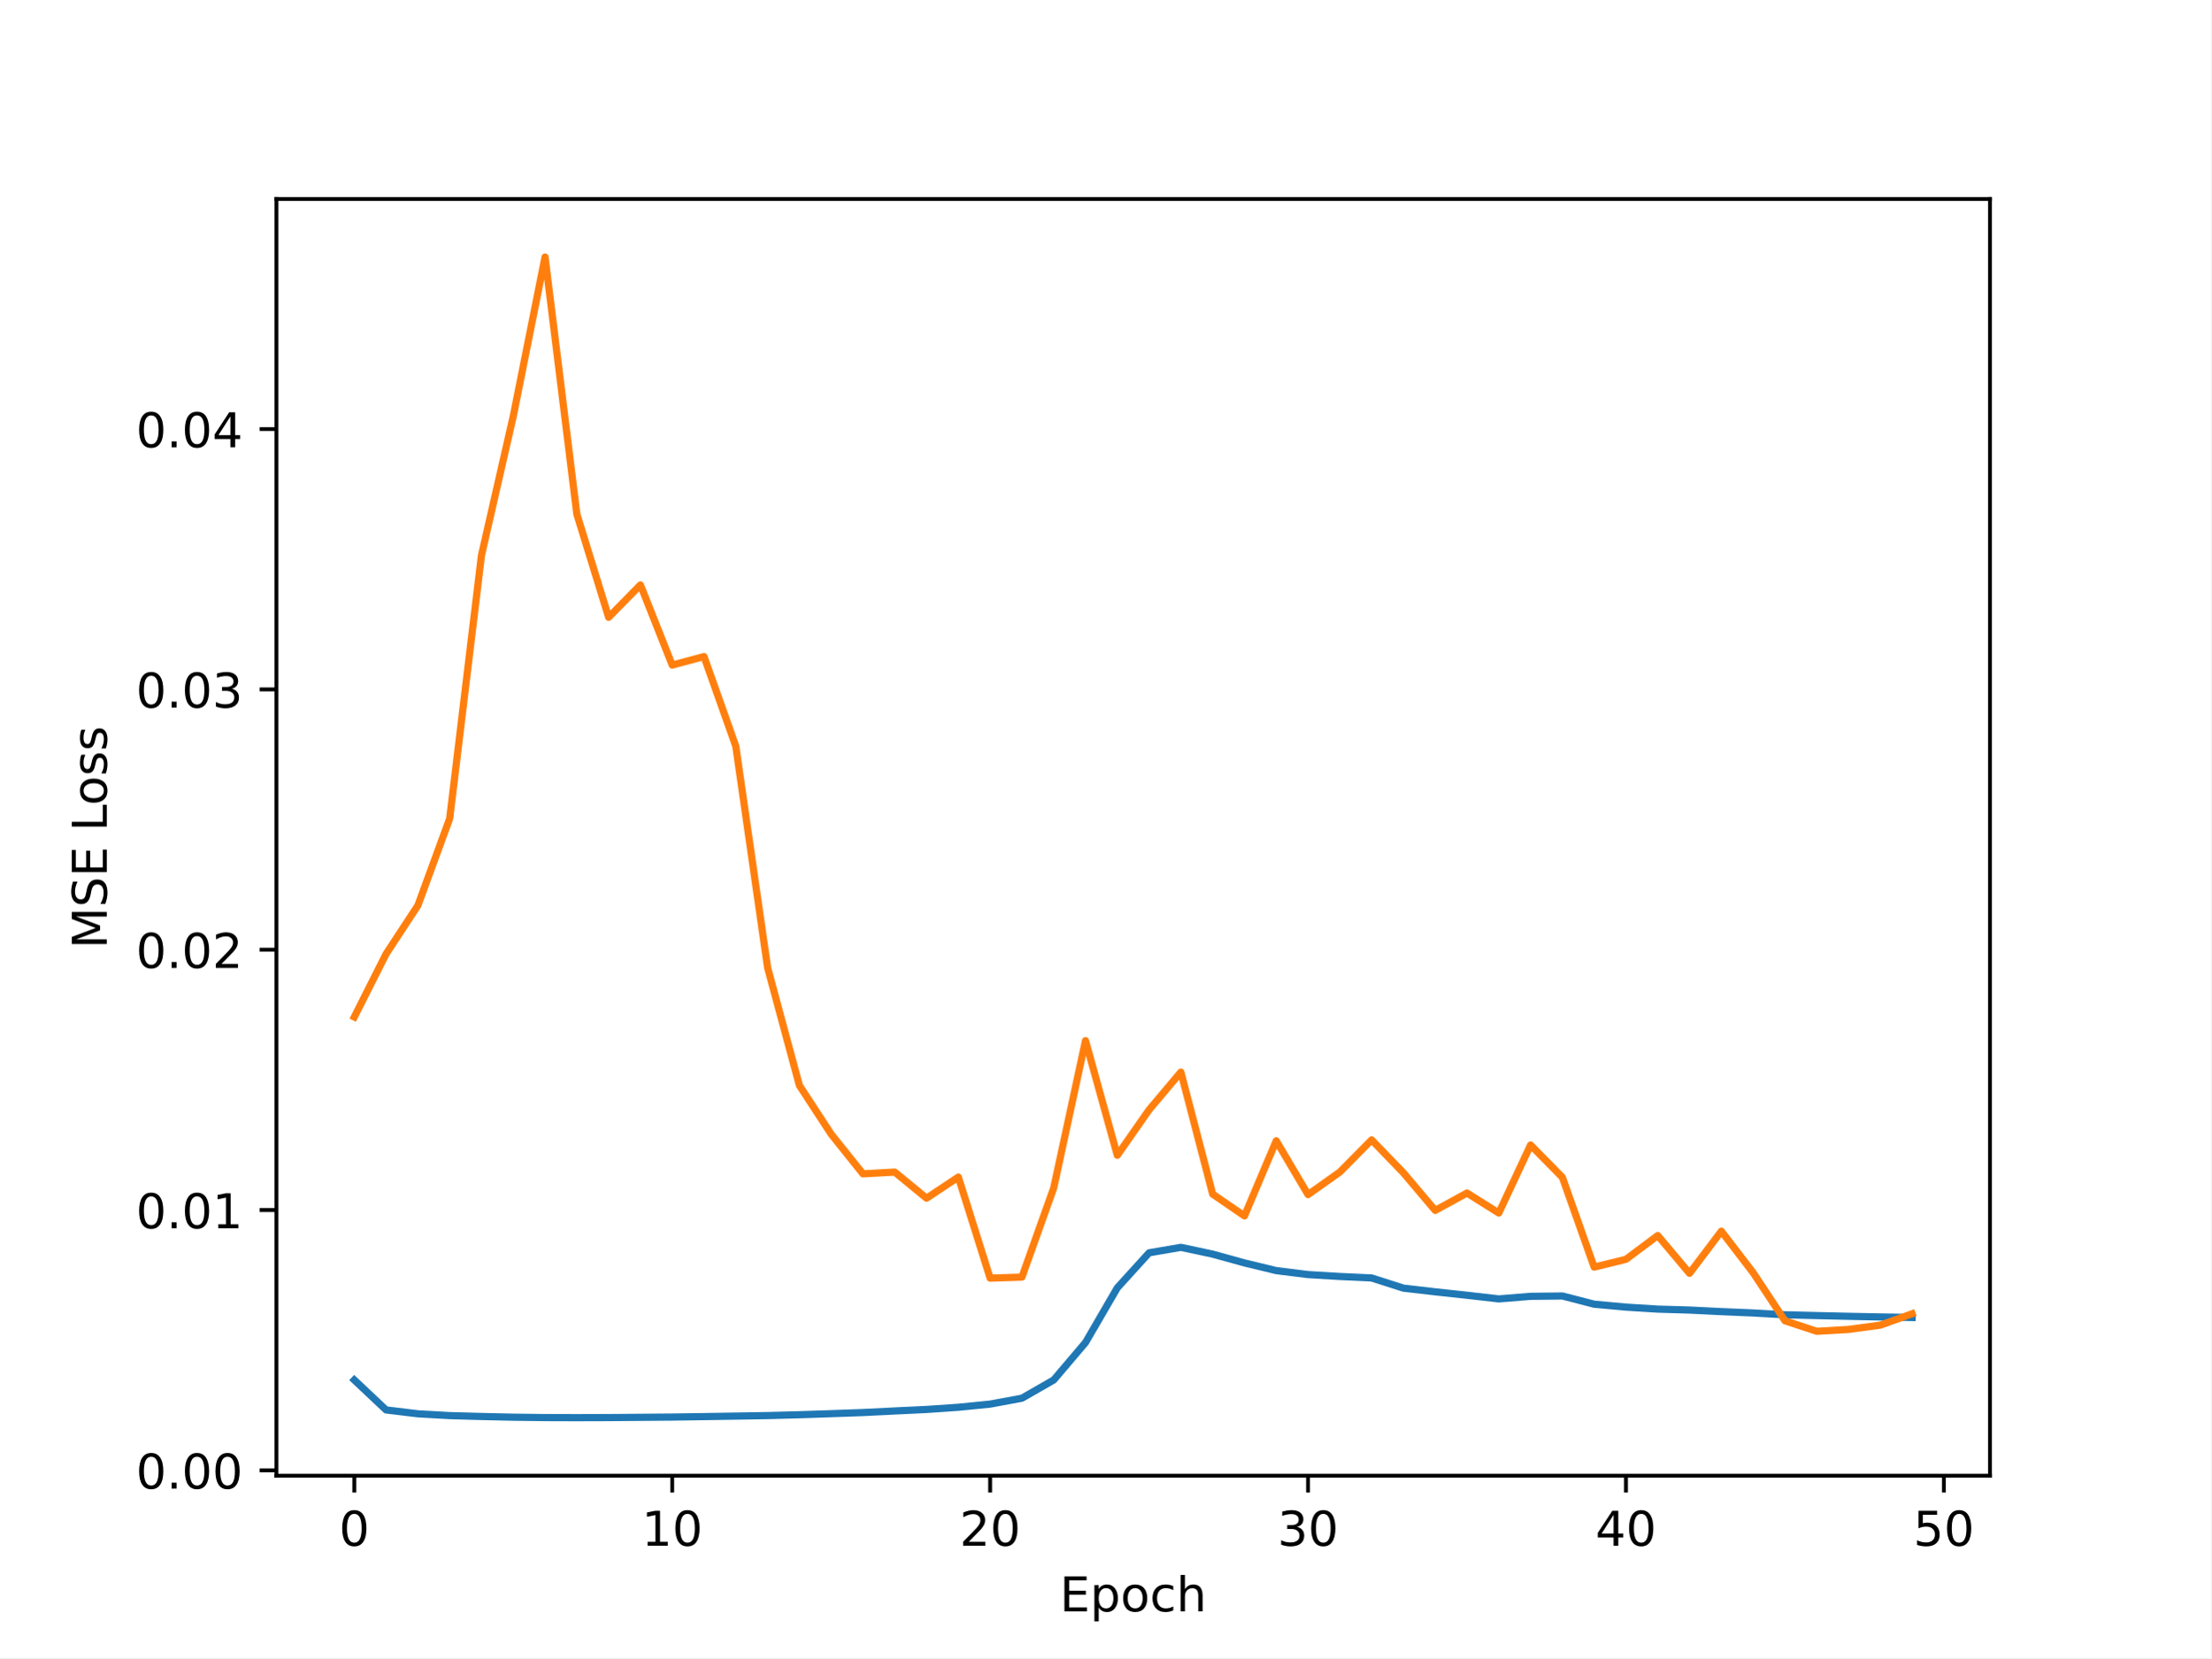
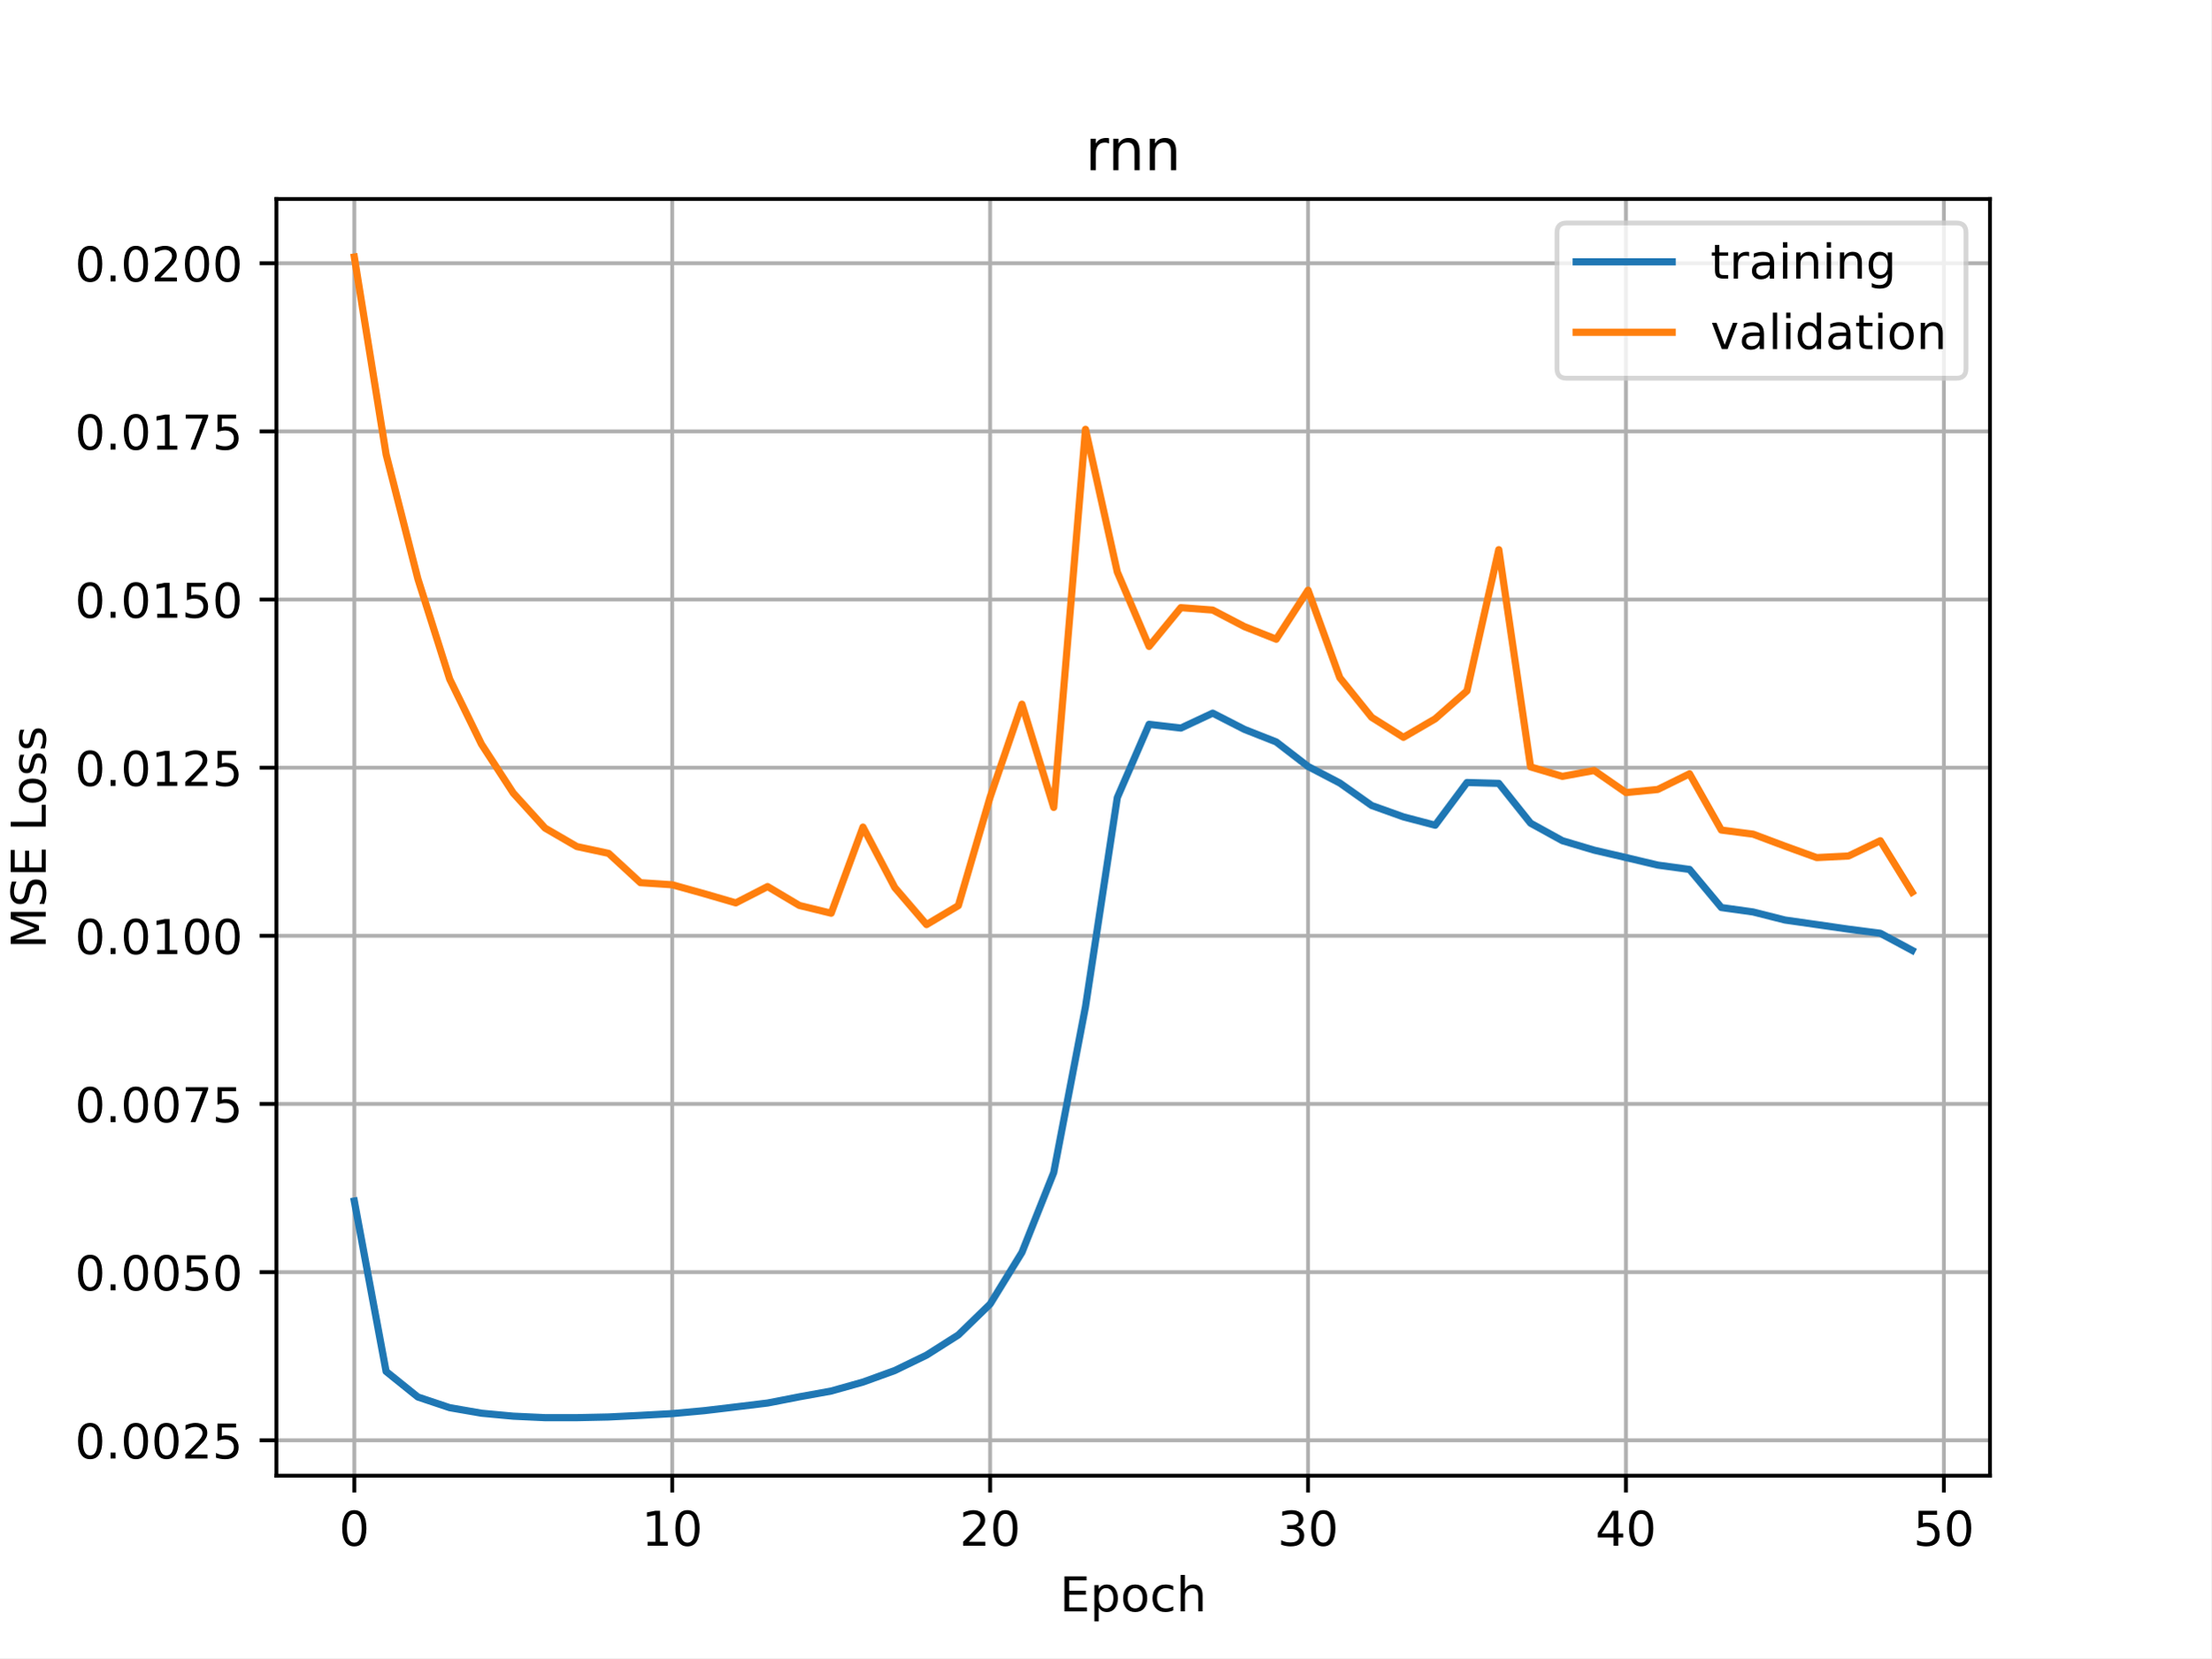
<svg xmlns="http://www.w3.org/2000/svg" xmlns:xlink="http://www.w3.org/1999/xlink" width="460.8pt" height="345.6pt" viewBox="0 0 460.8 345.6" version="1.1">
  <defs>
    <style type="text/css">*{stroke-linejoin: round; stroke-linecap: butt}</style>
  </defs>
  <g id="figure_1">
    <g id="patch_1">
      <path d="M 0 345.6  L 460.8 345.6  L 460.8 0  L 0 0  z " style="fill: #ffffff" />
    </g>
    <g id="axes_1">
      <g id="patch_2">
        <path d="M 57.6 307.584  L 414.72 307.584  L 414.72 41.472  L 57.6 41.472  z " style="fill: #ffffff" />
      </g>
      <g id="matplotlib.axis_1">
        <g id="xtick_1">
          <g id="line2d_1">
-             <defs>
-               <path id="m889adace8b" d="M 0 0  L 0 3.5  " style="stroke: #000000; stroke-width: 0.8" />
-             </defs>
-             <g>
-               <use xlink:href="#m889adace8b" x="73.833" y="307.584" style="stroke: #000000; stroke-width: 0.8" />
+             <path d="M 73.833 307.584  L 73.833 41.472  " clip-path="url(#pf8b488c536)" style="fill: none; stroke: #b0b0b0; stroke-width: 0.8; stroke-linecap: square" />
+           </g>
+           <g id="line2d_2">
+             <defs>
+               <path id="m6eb74dfa24" d="M 0 0  L 0 3.5  " style="stroke: #000000; stroke-width: 0.8" />
+             </defs>
+             <g>
+               <use xlink:href="#m6eb74dfa24" x="73.833" y="307.584" style="stroke: #000000; stroke-width: 0.8" />
            </g>
          </g>
          <g id="text_1">
            <g transform="translate(70.65148 322.1824)scale(0.1 -0.1)">
              <defs>
                <path id="DejaVuSans-30" d="M 2034 4250  Q 1547 4250 1301 3770  Q 1056 3291 1056 2328  Q 1056 1369 1301 889  Q 1547 409 2034 409  Q 2525 409 2770 889  Q 3016 1369 3016 2328  Q 3016 3291 2770 3770  Q 2525 4250 2034 4250  z M 2034 4750  Q 2819 4750 3233 4129  Q 3647 3509 3647 2328  Q 3647 1150 3233 529  Q 2819 -91 2034 -91  Q 1250 -91 836 529  Q 422 1150 422 2328  Q 422 3509 836 4129  Q 1250 4750 2034 4750  z " transform="scale(0.015625)" />
              </defs>
              <use xlink:href="#DejaVuSans-30" />
            </g>
          </g>
        </g>
        <g id="xtick_2">
-           <g id="line2d_2">
-             <g>
-               <use xlink:href="#m889adace8b" x="140.089" y="307.584" style="stroke: #000000; stroke-width: 0.8" />
+           <g id="line2d_3">
+             <path d="M 140.089 307.584  L 140.089 41.472  " clip-path="url(#pf8b488c536)" style="fill: none; stroke: #b0b0b0; stroke-width: 0.8; stroke-linecap: square" />
+           </g>
+           <g id="line2d_4">
+             <g>
+               <use xlink:href="#m6eb74dfa24" x="140.089" y="307.584" style="stroke: #000000; stroke-width: 0.8" />
            </g>
          </g>
          <g id="text_2">
            <g transform="translate(133.7263 322.1824)scale(0.1 -0.1)">
              <defs>
                <path id="DejaVuSans-31" d="M 794 531  L 1825 531  L 1825 4091  L 703 3866  L 703 4441  L 1819 4666  L 2450 4666  L 2450 531  L 3481 531  L 3481 0  L 794 0  L 794 531  z " transform="scale(0.015625)" />
              </defs>
              <use xlink:href="#DejaVuSans-31" />
              <use xlink:href="#DejaVuSans-30" x="63.623" />
            </g>
          </g>
        </g>
        <g id="xtick_3">
-           <g id="line2d_3">
-             <g>
-               <use xlink:href="#m889adace8b" x="206.345" y="307.584" style="stroke: #000000; stroke-width: 0.8" />
+           <g id="line2d_5">
+             <path d="M 206.345 307.584  L 206.345 41.472  " clip-path="url(#pf8b488c536)" style="fill: none; stroke: #b0b0b0; stroke-width: 0.8; stroke-linecap: square" />
+           </g>
+           <g id="line2d_6">
+             <g>
+               <use xlink:href="#m6eb74dfa24" x="206.345" y="307.584" style="stroke: #000000; stroke-width: 0.8" />
            </g>
          </g>
          <g id="text_3">
            <g transform="translate(199.9823 322.1824)scale(0.1 -0.1)">
              <defs>
                <path id="DejaVuSans-32" d="M 1228 531  L 3431 531  L 3431 0  L 469 0  L 469 531  Q 828 903 1448 1529  Q 2069 2156 2228 2338  Q 2531 2678 2651 2914  Q 2772 3150 2772 3378  Q 2772 3750 2511 3984  Q 2250 4219 1831 4219  Q 1534 4219 1204 4116  Q 875 4013 500 3803  L 500 4441  Q 881 4594 1212 4672  Q 1544 4750 1819 4750  Q 2544 4750 2975 4387  Q 3406 4025 3406 3419  Q 3406 3131 3298 2873  Q 3191 2616 2906 2266  Q 2828 2175 2409 1742  Q 1991 1309 1228 531  z " transform="scale(0.015625)" />
              </defs>
              <use xlink:href="#DejaVuSans-32" />
              <use xlink:href="#DejaVuSans-30" x="63.623" />
            </g>
          </g>
        </g>
        <g id="xtick_4">
-           <g id="line2d_4">
-             <g>
-               <use xlink:href="#m889adace8b" x="272.601" y="307.584" style="stroke: #000000; stroke-width: 0.8" />
+           <g id="line2d_7">
+             <path d="M 272.601 307.584  L 272.601 41.472  " clip-path="url(#pf8b488c536)" style="fill: none; stroke: #b0b0b0; stroke-width: 0.8; stroke-linecap: square" />
+           </g>
+           <g id="line2d_8">
+             <g>
+               <use xlink:href="#m6eb74dfa24" x="272.601" y="307.584" style="stroke: #000000; stroke-width: 0.8" />
            </g>
          </g>
          <g id="text_4">
            <g transform="translate(266.2383 322.1824)scale(0.1 -0.1)">
              <defs>
                <path id="DejaVuSans-33" d="M 2597 2516  Q 3050 2419 3304 2112  Q 3559 1806 3559 1356  Q 3559 666 3084 287  Q 2609 -91 1734 -91  Q 1441 -91 1130 -33  Q 819 25 488 141  L 488 750  Q 750 597 1062 519  Q 1375 441 1716 441  Q 2309 441 2620 675  Q 2931 909 2931 1356  Q 2931 1769 2642 2001  Q 2353 2234 1838 2234  L 1294 2234  L 1294 2753  L 1863 2753  Q 2328 2753 2575 2939  Q 2822 3125 2822 3475  Q 2822 3834 2567 4026  Q 2313 4219 1838 4219  Q 1578 4219 1281 4162  Q 984 4106 628 3988  L 628 4550  Q 988 4650 1302 4700  Q 1616 4750 1894 4750  Q 2613 4750 3031 4423  Q 3450 4097 3450 3541  Q 3450 3153 3228 2886  Q 3006 2619 2597 2516  z " transform="scale(0.015625)" />
              </defs>
              <use xlink:href="#DejaVuSans-33" />
              <use xlink:href="#DejaVuSans-30" x="63.623" />
            </g>
          </g>
        </g>
        <g id="xtick_5">
-           <g id="line2d_5">
-             <g>
-               <use xlink:href="#m889adace8b" x="338.857" y="307.584" style="stroke: #000000; stroke-width: 0.8" />
+           <g id="line2d_9">
+             <path d="M 338.857 307.584  L 338.857 41.472  " clip-path="url(#pf8b488c536)" style="fill: none; stroke: #b0b0b0; stroke-width: 0.8; stroke-linecap: square" />
+           </g>
+           <g id="line2d_10">
+             <g>
+               <use xlink:href="#m6eb74dfa24" x="338.857" y="307.584" style="stroke: #000000; stroke-width: 0.8" />
            </g>
          </g>
          <g id="text_5">
            <g transform="translate(332.4943 322.1824)scale(0.1 -0.1)">
              <defs>
                <path id="DejaVuSans-34" d="M 2419 4116  L 825 1625  L 2419 1625  L 2419 4116  z M 2253 4666  L 3047 4666  L 3047 1625  L 3713 1625  L 3713 1100  L 3047 1100  L 3047 0  L 2419 0  L 2419 1100  L 313 1100  L 313 1709  L 2253 4666  z " transform="scale(0.015625)" />
              </defs>
              <use xlink:href="#DejaVuSans-34" />
              <use xlink:href="#DejaVuSans-30" x="63.623" />
            </g>
          </g>
        </g>
        <g id="xtick_6">
-           <g id="line2d_6">
-             <g>
-               <use xlink:href="#m889adace8b" x="405.113" y="307.584" style="stroke: #000000; stroke-width: 0.8" />
+           <g id="line2d_11">
+             <path d="M 405.113 307.584  L 405.113 41.472  " clip-path="url(#pf8b488c536)" style="fill: none; stroke: #b0b0b0; stroke-width: 0.8; stroke-linecap: square" />
+           </g>
+           <g id="line2d_12">
+             <g>
+               <use xlink:href="#m6eb74dfa24" x="405.113" y="307.584" style="stroke: #000000; stroke-width: 0.8" />
            </g>
          </g>
          <g id="text_6">
            <g transform="translate(398.7504 322.1824)scale(0.1 -0.1)">
              <defs>
                <path id="DejaVuSans-35" d="M 691 4666  L 3169 4666  L 3169 4134  L 1269 4134  L 1269 2991  Q 1406 3038 1543 3061  Q 1681 3084 1819 3084  Q 2600 3084 3056 2656  Q 3513 2228 3513 1497  Q 3513 744 3044 326  Q 2575 -91 1722 -91  Q 1428 -91 1123 -41  Q 819 9 494 109  L 494 744  Q 775 591 1075 516  Q 1375 441 1709 441  Q 2250 441 2565 725  Q 2881 1009 2881 1497  Q 2881 1984 2565 2268  Q 2250 2553 1709 2553  Q 1456 2553 1204 2497  Q 953 2441 691 2322  L 691 4666  z " transform="scale(0.015625)" />
              </defs>
              <use xlink:href="#DejaVuSans-35" />
              <use xlink:href="#DejaVuSans-30" x="63.623" />
            </g>
          </g>
        </g>
        <g id="text_7">
          <g transform="translate(220.8491 335.8606)scale(0.1 -0.1)">
            <defs>
              <path id="DejaVuSans-45" d="M 628 4666  L 3578 4666  L 3578 4134  L 1259 4134  L 1259 2753  L 3481 2753  L 3481 2222  L 1259 2222  L 1259 531  L 3634 531  L 3634 0  L 628 0  L 628 4666  z " transform="scale(0.015625)" />
              <path id="DejaVuSans-70" d="M 1159 525  L 1159 -1331  L 581 -1331  L 581 3500  L 1159 3500  L 1159 2969  Q 1341 3281 1617 3432  Q 1894 3584 2278 3584  Q 2916 3584 3314 3078  Q 3713 2572 3713 1747  Q 3713 922 3314 415  Q 2916 -91 2278 -91  Q 1894 -91 1617 61  Q 1341 213 1159 525  z M 3116 1747  Q 3116 2381 2855 2742  Q 2594 3103 2138 3103  Q 1681 3103 1420 2742  Q 1159 2381 1159 1747  Q 1159 1113 1420 752  Q 1681 391 2138 391  Q 2594 391 2855 752  Q 3116 1113 3116 1747  z " transform="scale(0.015625)" />
              <path id="DejaVuSans-6f" d="M 1959 3097  Q 1497 3097 1228 2736  Q 959 2375 959 1747  Q 959 1119 1226 758  Q 1494 397 1959 397  Q 2419 397 2687 759  Q 2956 1122 2956 1747  Q 2956 2369 2687 2733  Q 2419 3097 1959 3097  z M 1959 3584  Q 2709 3584 3137 3096  Q 3566 2609 3566 1747  Q 3566 888 3137 398  Q 2709 -91 1959 -91  Q 1206 -91 779 398  Q 353 888 353 1747  Q 353 2609 779 3096  Q 1206 3584 1959 3584  z " transform="scale(0.015625)" />
              <path id="DejaVuSans-63" d="M 3122 3366  L 3122 2828  Q 2878 2963 2633 3030  Q 2388 3097 2138 3097  Q 1578 3097 1268 2742  Q 959 2388 959 1747  Q 959 1106 1268 751  Q 1578 397 2138 397  Q 2388 397 2633 464  Q 2878 531 3122 666  L 3122 134  Q 2881 22 2623 -34  Q 2366 -91 2075 -91  Q 1284 -91 818 406  Q 353 903 353 1747  Q 353 2603 823 3093  Q 1294 3584 2113 3584  Q 2378 3584 2631 3529  Q 2884 3475 3122 3366  z " transform="scale(0.015625)" />
              <path id="DejaVuSans-68" d="M 3513 2113  L 3513 0  L 2938 0  L 2938 2094  Q 2938 2591 2744 2837  Q 2550 3084 2163 3084  Q 1697 3084 1428 2787  Q 1159 2491 1159 1978  L 1159 0  L 581 0  L 581 4863  L 1159 4863  L 1159 2956  Q 1366 3272 1645 3428  Q 1925 3584 2291 3584  Q 2894 3584 3203 3211  Q 3513 2838 3513 2113  z " transform="scale(0.015625)" />
            </defs>
            <use xlink:href="#DejaVuSans-45" />
            <use xlink:href="#DejaVuSans-70" x="63.184" />
            <use xlink:href="#DejaVuSans-6f" x="126.66" />
            <use xlink:href="#DejaVuSans-63" x="187.842" />
            <use xlink:href="#DejaVuSans-68" x="242.822" />
          </g>
        </g>
      </g>
      <g id="matplotlib.axis_2">
        <g id="ytick_1">
-           <g id="line2d_7">
-             <defs>
-               <path id="m10bb22bbab" d="M 0 0  L -3.5 0  " style="stroke: #000000; stroke-width: 0.8" />
-             </defs>
-             <g>
-               <use xlink:href="#m10bb22bbab" x="57.6" y="306.474" style="stroke: #000000; stroke-width: 0.8" />
+           <g id="line2d_13">
+             <path d="M 57.6 300.204  L 414.72 300.204  " clip-path="url(#pf8b488c536)" style="fill: none; stroke: #b0b0b0; stroke-width: 0.8; stroke-linecap: square" />
+           </g>
+           <g id="line2d_14">
+             <defs>
+               <path id="m840c550b8c" d="M 0 0  L -3.5 0  " style="stroke: #000000; stroke-width: 0.8" />
+             </defs>
+             <g>
+               <use xlink:href="#m840c550b8c" x="57.6" y="300.204" style="stroke: #000000; stroke-width: 0.8" />
            </g>
          </g>
          <g id="text_8">
-             <g transform="translate(28.33438 310.2728)scale(0.1 -0.1)">
+             <g transform="translate(15.60938 304.003)scale(0.1 -0.1)">
              <defs>
                <path id="DejaVuSans-2e" d="M 684 794  L 1344 794  L 1344 0  L 684 0  L 684 794  z " transform="scale(0.015625)" />
              </defs>
              <use xlink:href="#DejaVuSans-30" />
              <use xlink:href="#DejaVuSans-2e" x="63.623" />
              <use xlink:href="#DejaVuSans-30" x="95.41" />
              <use xlink:href="#DejaVuSans-30" x="159.033" />
+               <use xlink:href="#DejaVuSans-32" x="222.656" />
+               <use xlink:href="#DejaVuSans-35" x="286.279" />
            </g>
          </g>
        </g>
        <g id="ytick_2">
-           <g id="line2d_8">
-             <g>
-               <use xlink:href="#m10bb22bbab" x="57.6" y="252.211" style="stroke: #000000; stroke-width: 0.8" />
+           <g id="line2d_15">
+             <path d="M 57.6 265.154  L 414.72 265.154  " clip-path="url(#pf8b488c536)" style="fill: none; stroke: #b0b0b0; stroke-width: 0.8; stroke-linecap: square" />
+           </g>
+           <g id="line2d_16">
+             <g>
+               <use xlink:href="#m840c550b8c" x="57.6" y="265.154" style="stroke: #000000; stroke-width: 0.8" />
            </g>
          </g>
          <g id="text_9">
-             <g transform="translate(28.33438 256.0101)scale(0.1 -0.1)">
+             <g transform="translate(15.60938 268.9532)scale(0.1 -0.1)">
+               <use xlink:href="#DejaVuSans-30" />
+               <use xlink:href="#DejaVuSans-2e" x="63.623" />
+               <use xlink:href="#DejaVuSans-30" x="95.41" />
+               <use xlink:href="#DejaVuSans-30" x="159.033" />
+               <use xlink:href="#DejaVuSans-35" x="222.656" />
+               <use xlink:href="#DejaVuSans-30" x="286.279" />
+             </g>
+           </g>
+         </g>
+         <g id="ytick_3">
+           <g id="line2d_17">
+             <path d="M 57.6 230.104  L 414.72 230.104  " clip-path="url(#pf8b488c536)" style="fill: none; stroke: #b0b0b0; stroke-width: 0.8; stroke-linecap: square" />
+           </g>
+           <g id="line2d_18">
+             <g>
+               <use xlink:href="#m840c550b8c" x="57.6" y="230.104" style="stroke: #000000; stroke-width: 0.8" />
+             </g>
+           </g>
+           <g id="text_10">
+             <g transform="translate(15.60938 233.9035)scale(0.1 -0.1)">
+               <defs>
+                 <path id="DejaVuSans-37" d="M 525 4666  L 3525 4666  L 3525 4397  L 1831 0  L 1172 0  L 2766 4134  L 525 4134  L 525 4666  z " transform="scale(0.015625)" />
+               </defs>
+               <use xlink:href="#DejaVuSans-30" />
+               <use xlink:href="#DejaVuSans-2e" x="63.623" />
+               <use xlink:href="#DejaVuSans-30" x="95.41" />
+               <use xlink:href="#DejaVuSans-30" x="159.033" />
+               <use xlink:href="#DejaVuSans-37" x="222.656" />
+               <use xlink:href="#DejaVuSans-35" x="286.279" />
+             </g>
+           </g>
+         </g>
+         <g id="ytick_4">
+           <g id="line2d_19">
+             <path d="M 57.6 195.055  L 414.72 195.055  " clip-path="url(#pf8b488c536)" style="fill: none; stroke: #b0b0b0; stroke-width: 0.8; stroke-linecap: square" />
+           </g>
+           <g id="line2d_20">
+             <g>
+               <use xlink:href="#m840c550b8c" x="57.6" y="195.055" style="stroke: #000000; stroke-width: 0.8" />
+             </g>
+           </g>
+           <g id="text_11">
+             <g transform="translate(15.60938 198.8538)scale(0.1 -0.1)">
              <use xlink:href="#DejaVuSans-30" />
              <use xlink:href="#DejaVuSans-2e" x="63.623" />
              <use xlink:href="#DejaVuSans-30" x="95.41" />
              <use xlink:href="#DejaVuSans-31" x="159.033" />
-             </g>
-           </g>
-         </g>
-         <g id="ytick_3">
-           <g id="line2d_9">
-             <g>
-               <use xlink:href="#m10bb22bbab" x="57.6" y="197.948" style="stroke: #000000; stroke-width: 0.8" />
-             </g>
-           </g>
-           <g id="text_10">
-             <g transform="translate(28.33438 201.7474)scale(0.1 -0.1)">
+               <use xlink:href="#DejaVuSans-30" x="222.656" />
+               <use xlink:href="#DejaVuSans-30" x="286.279" />
+             </g>
+           </g>
+         </g>
+         <g id="ytick_5">
+           <g id="line2d_21">
+             <path d="M 57.6 160.005  L 414.72 160.005  " clip-path="url(#pf8b488c536)" style="fill: none; stroke: #b0b0b0; stroke-width: 0.8; stroke-linecap: square" />
+           </g>
+           <g id="line2d_22">
+             <g>
+               <use xlink:href="#m840c550b8c" x="57.6" y="160.005" style="stroke: #000000; stroke-width: 0.8" />
+             </g>
+           </g>
+           <g id="text_12">
+             <g transform="translate(15.60938 163.804)scale(0.1 -0.1)">
+               <use xlink:href="#DejaVuSans-30" />
+               <use xlink:href="#DejaVuSans-2e" x="63.623" />
+               <use xlink:href="#DejaVuSans-30" x="95.41" />
+               <use xlink:href="#DejaVuSans-31" x="159.033" />
+               <use xlink:href="#DejaVuSans-32" x="222.656" />
+               <use xlink:href="#DejaVuSans-35" x="286.279" />
+             </g>
+           </g>
+         </g>
+         <g id="ytick_6">
+           <g id="line2d_23">
+             <path d="M 57.6 124.955  L 414.72 124.955  " clip-path="url(#pf8b488c536)" style="fill: none; stroke: #b0b0b0; stroke-width: 0.8; stroke-linecap: square" />
+           </g>
+           <g id="line2d_24">
+             <g>
+               <use xlink:href="#m840c550b8c" x="57.6" y="124.955" style="stroke: #000000; stroke-width: 0.8" />
+             </g>
+           </g>
+           <g id="text_13">
+             <g transform="translate(15.60938 128.7543)scale(0.1 -0.1)">
+               <use xlink:href="#DejaVuSans-30" />
+               <use xlink:href="#DejaVuSans-2e" x="63.623" />
+               <use xlink:href="#DejaVuSans-30" x="95.41" />
+               <use xlink:href="#DejaVuSans-31" x="159.033" />
+               <use xlink:href="#DejaVuSans-35" x="222.656" />
+               <use xlink:href="#DejaVuSans-30" x="286.279" />
+             </g>
+           </g>
+         </g>
+         <g id="ytick_7">
+           <g id="line2d_25">
+             <path d="M 57.6 89.905  L 414.72 89.905  " clip-path="url(#pf8b488c536)" style="fill: none; stroke: #b0b0b0; stroke-width: 0.8; stroke-linecap: square" />
+           </g>
+           <g id="line2d_26">
+             <g>
+               <use xlink:href="#m840c550b8c" x="57.6" y="89.905" style="stroke: #000000; stroke-width: 0.8" />
+             </g>
+           </g>
+           <g id="text_14">
+             <g transform="translate(15.60938 93.70456)scale(0.1 -0.1)">
+               <use xlink:href="#DejaVuSans-30" />
+               <use xlink:href="#DejaVuSans-2e" x="63.623" />
+               <use xlink:href="#DejaVuSans-30" x="95.41" />
+               <use xlink:href="#DejaVuSans-31" x="159.033" />
+               <use xlink:href="#DejaVuSans-37" x="222.656" />
+               <use xlink:href="#DejaVuSans-35" x="286.279" />
+             </g>
+           </g>
+         </g>
+         <g id="ytick_8">
+           <g id="line2d_27">
+             <path d="M 57.6 54.856  L 414.72 54.856  " clip-path="url(#pf8b488c536)" style="fill: none; stroke: #b0b0b0; stroke-width: 0.8; stroke-linecap: square" />
+           </g>
+           <g id="line2d_28">
+             <g>
+               <use xlink:href="#m840c550b8c" x="57.6" y="54.856" style="stroke: #000000; stroke-width: 0.8" />
+             </g>
+           </g>
+           <g id="text_15">
+             <g transform="translate(15.60938 58.65483)scale(0.1 -0.1)">
              <use xlink:href="#DejaVuSans-30" />
              <use xlink:href="#DejaVuSans-2e" x="63.623" />
              <use xlink:href="#DejaVuSans-30" x="95.41" />
              <use xlink:href="#DejaVuSans-32" x="159.033" />
-             </g>
-           </g>
-         </g>
-         <g id="ytick_4">
-           <g id="line2d_10">
-             <g>
-               <use xlink:href="#m10bb22bbab" x="57.6" y="143.686" style="stroke: #000000; stroke-width: 0.8" />
-             </g>
-           </g>
-           <g id="text_11">
-             <g transform="translate(28.33438 147.4847)scale(0.1 -0.1)">
-               <use xlink:href="#DejaVuSans-30" />
-               <use xlink:href="#DejaVuSans-2e" x="63.623" />
-               <use xlink:href="#DejaVuSans-30" x="95.41" />
-               <use xlink:href="#DejaVuSans-33" x="159.033" />
-             </g>
-           </g>
-         </g>
-         <g id="ytick_5">
-           <g id="line2d_11">
-             <g>
-               <use xlink:href="#m10bb22bbab" x="57.6" y="89.423" style="stroke: #000000; stroke-width: 0.8" />
-             </g>
-           </g>
-           <g id="text_12">
-             <g transform="translate(28.33438 93.22205)scale(0.1 -0.1)">
-               <use xlink:href="#DejaVuSans-30" />
-               <use xlink:href="#DejaVuSans-2e" x="63.623" />
-               <use xlink:href="#DejaVuSans-30" x="95.41" />
-               <use xlink:href="#DejaVuSans-34" x="159.033" />
-             </g>
-           </g>
-         </g>
-         <g id="text_13">
-           <g transform="translate(22.25469 197.7319)rotate(-90)scale(0.1 -0.1)">
+               <use xlink:href="#DejaVuSans-30" x="222.656" />
+               <use xlink:href="#DejaVuSans-30" x="286.279" />
+             </g>
+           </g>
+         </g>
+         <g id="text_16">
+           <g transform="translate(9.529687 197.7319)rotate(-90)scale(0.1 -0.1)">
            <defs>
              <path id="DejaVuSans-4d" d="M 628 4666  L 1569 4666  L 2759 1491  L 3956 4666  L 4897 4666  L 4897 0  L 4281 0  L 4281 4097  L 3078 897  L 2444 897  L 1241 4097  L 1241 0  L 628 0  L 628 4666  z " transform="scale(0.015625)" />
              <path id="DejaVuSans-53" d="M 3425 4513  L 3425 3897  Q 3066 4069 2747 4153  Q 2428 4238 2131 4238  Q 1616 4238 1336 4038  Q 1056 3838 1056 3469  Q 1056 3159 1242 3001  Q 1428 2844 1947 2747  L 2328 2669  Q 3034 2534 3370 2195  Q 3706 1856 3706 1288  Q 3706 609 3251 259  Q 2797 -91 1919 -91  Q 1588 -91 1214 -16  Q 841 59 441 206  L 441 856  Q 825 641 1194 531  Q 1563 422 1919 422  Q 2459 422 2753 634  Q 3047 847 3047 1241  Q 3047 1584 2836 1778  Q 2625 1972 2144 2069  L 1759 2144  Q 1053 2284 737 2584  Q 422 2884 422 3419  Q 422 4038 858 4394  Q 1294 4750 2059 4750  Q 2388 4750 2728 4690  Q 3069 4631 3425 4513  z " transform="scale(0.015625)" />
              <path id="DejaVuSans-20" transform="scale(0.015625)" />
              <path id="DejaVuSans-4c" d="M 628 4666  L 1259 4666  L 1259 531  L 3531 531  L 3531 0  L 628 0  L 628 4666  z " transform="scale(0.015625)" />
              <path id="DejaVuSans-73" d="M 2834 3397  L 2834 2853  Q 2591 2978 2328 3040  Q 2066 3103 1784 3103  Q 1356 3103 1142 2972  Q 928 2841 928 2578  Q 928 2378 1081 2264  Q 1234 2150 1697 2047  L 1894 2003  Q 2506 1872 2764 1633  Q 3022 1394 3022 966  Q 3022 478 2636 193  Q 2250 -91 1575 -91  Q 1294 -91 989 -36  Q 684 19 347 128  L 347 722  Q 666 556 975 473  Q 1284 391 1588 391  Q 1994 391 2212 530  Q 2431 669 2431 922  Q 2431 1156 2273 1281  Q 2116 1406 1581 1522  L 1381 1569  Q 847 1681 609 1914  Q 372 2147 372 2553  Q 372 3047 722 3315  Q 1072 3584 1716 3584  Q 2034 3584 2315 3537  Q 2597 3491 2834 3397  z " transform="scale(0.015625)" />
            </defs>
            <use xlink:href="#DejaVuSans-4d" />
            <use xlink:href="#DejaVuSans-53" x="86.279" />
            <use xlink:href="#DejaVuSans-45" x="149.756" />
            <use xlink:href="#DejaVuSans-20" x="212.939" />
            <use xlink:href="#DejaVuSans-4c" x="244.727" />
            <use xlink:href="#DejaVuSans-6f" x="298.689" />
            <use xlink:href="#DejaVuSans-73" x="359.871" />
            <use xlink:href="#DejaVuSans-73" x="411.971" />
          </g>
        </g>
      </g>
-       <g id="line2d_12">
-         <path d="M 73.833 287.633  L 80.458 293.873  L 87.084 294.682  L 93.71 295.057  L 100.335 295.24  L 106.961 295.387  L 113.586 295.467  L 120.212 295.488  L 126.838 295.467  L 133.463 295.414  L 140.089 295.36  L 146.714 295.264  L 153.34 295.16  L 159.966 295.052  L 166.591 294.879  L 173.217 294.658  L 179.842 294.422  L 186.468 294.092  L 193.094 293.774  L 199.719 293.323  L 206.345 292.659  L 212.97 291.431  L 219.596 287.629  L 226.222 279.826  L 232.847 268.43  L 239.473 261.128  L 246.098 259.983  L 252.724 261.403  L 259.35 263.234  L 265.975 264.837  L 272.601 265.665  L 279.226 266.062  L 285.852 266.37  L 292.478 268.491  L 299.103 269.259  L 305.729 269.975  L 312.354 270.737  L 318.98 270.197  L 325.606 270.125  L 332.231 271.838  L 338.857 272.449  L 345.482 272.861  L 352.108 273.054  L 358.734 273.383  L 365.359 273.666  L 371.985 274.046  L 378.61 274.208  L 385.236 274.362  L 391.862 274.494  L 398.487 274.606  " clip-path="url(#p581dc37c07)" style="fill: none; stroke: #1f77b4; stroke-width: 1.5; stroke-linecap: square" />
-       </g>
-       <g id="line2d_13">
-         <path d="M 73.833 211.971  L 80.458 198.831  L 87.084 188.723  L 93.71 170.621  L 100.335 115.749  L 106.961 86.745  L 113.586 53.568  L 120.212 107.156  L 126.838 128.665  L 133.463 121.913  L 140.089 138.624  L 146.714 136.845  L 153.34 155.536  L 159.966 201.682  L 166.591 226.24  L 173.217 236.386  L 179.842 244.668  L 186.468 244.3  L 193.094 249.742  L 199.719 245.344  L 206.345 266.408  L 212.97 266.189  L 219.596 247.604  L 226.222 216.907  L 232.847 240.805  L 239.473 231.321  L 246.098 223.46  L 252.724 248.89  L 259.35 253.435  L 265.975 237.776  L 272.601 248.993  L 279.226 244.29  L 285.852 237.593  L 292.478 244.45  L 299.103 252.288  L 305.729 248.668  L 312.354 252.834  L 318.98 238.655  L 325.606 245.4  L 332.231 264.109  L 338.857 262.479  L 345.482 257.528  L 352.108 265.404  L 358.734 256.623  L 365.359 265.264  L 371.985 275.29  L 378.61 277.485  L 385.236 277.1  L 391.862 276.205  L 398.487 273.833  " clip-path="url(#p581dc37c07)" style="fill: none; stroke: #ff7f0e; stroke-width: 1.5; stroke-linecap: square" />
+       <g id="line2d_29">
+         <path d="M 73.833 250.34  L 80.458 285.849  L 87.084 291.182  L 93.71 293.406  L 100.335 294.559  L 106.961 295.177  L 113.586 295.488  L 120.212 295.488  L 126.838 295.345  L 133.463 295.012  L 140.089 294.643  L 146.714 294.036  L 153.34 293.246  L 159.966 292.438  L 166.591 291.143  L 173.217 289.938  L 179.842 288.071  L 186.468 285.668  L 193.094 282.453  L 199.719 278.245  L 206.345 271.809  L 212.97 261.046  L 219.596 244.398  L 226.222 209.807  L 232.847 166.247  L 239.473 150.967  L 246.098 151.748  L 252.724 148.641  L 259.35 152.028  L 265.975 154.645  L 272.601 159.753  L 279.226 163.208  L 285.852 167.89  L 292.478 170.261  L 299.103 172  L 305.729 163.098  L 312.354 163.278  L 318.98 171.578  L 325.606 175.23  L 332.231 177.202  L 338.857 178.741  L 345.482 180.312  L 352.108 181.215  L 358.734 189.157  L 365.359 190.086  L 371.985 191.761  L 378.61 192.708  L 385.236 193.668  L 391.862 194.526  L 398.487 198.081  " clip-path="url(#pf8b488c536)" style="fill: none; stroke: #1f77b4; stroke-width: 1.5; stroke-linecap: square" />
+       </g>
+       <g id="line2d_30">
+         <path d="M 73.833 53.568  L 80.458 94.692  L 87.084 120.654  L 93.71 141.542  L 100.335 155.107  L 106.961 165.299  L 113.586 172.594  L 120.212 176.445  L 126.838 177.867  L 133.463 183.976  L 140.089 184.413  L 146.714 186.259  L 153.34 188.188  L 159.966 184.788  L 166.591 188.726  L 173.217 190.342  L 179.842 172.39  L 186.468 184.99  L 193.094 192.712  L 199.719 188.764  L 206.345 166.136  L 212.97 146.771  L 219.596 168.287  L 226.222 89.477  L 232.847 119.218  L 239.473 134.725  L 246.098 126.649  L 252.724 127.152  L 259.35 130.611  L 265.975 133.227  L 272.601 123.01  L 279.226 141.263  L 285.852 149.506  L 292.478 153.678  L 299.103 149.821  L 305.729 143.994  L 312.354 114.565  L 318.98 159.848  L 325.606 161.817  L 332.231 160.593  L 338.857 165.194  L 345.482 164.547  L 352.108 161.282  L 358.734 173.007  L 365.359 173.866  L 371.985 176.354  L 378.61 178.749  L 385.236 178.415  L 391.862 175.232  L 398.487 185.957  " clip-path="url(#pf8b488c536)" style="fill: none; stroke: #ff7f0e; stroke-width: 1.5; stroke-linecap: square" />
      </g>
      <g id="patch_3">
        <path d="M 57.6 307.584  L 57.6 41.472  " style="fill: none; stroke: #000000; stroke-width: 0.8; stroke-linejoin: miter; stroke-linecap: square" />
      </g>
      <g id="patch_4">
        <path d="M 414.72 307.584  L 414.72 41.472  " style="fill: none; stroke: #000000; stroke-width: 0.8; stroke-linejoin: miter; stroke-linecap: square" />
      </g>
      <g id="patch_5">
        <path d="M 57.6 307.584  L 414.72 307.584  " style="fill: none; stroke: #000000; stroke-width: 0.8; stroke-linejoin: miter; stroke-linecap: square" />
      </g>
      <g id="patch_6">
        <path d="M 57.6 41.472  L 414.72 41.472  " style="fill: none; stroke: #000000; stroke-width: 0.8; stroke-linejoin: miter; stroke-linecap: square" />
+       </g>
+       <g id="text_17">
+         <g transform="translate(226.1934 35.472)scale(0.12 -0.12)">
+           <defs>
+             <path id="DejaVuSans-72" d="M 2631 2963  Q 2534 3019 2420 3045  Q 2306 3072 2169 3072  Q 1681 3072 1420 2755  Q 1159 2438 1159 1844  L 1159 0  L 581 0  L 581 3500  L 1159 3500  L 1159 2956  Q 1341 3275 1631 3429  Q 1922 3584 2338 3584  Q 2397 3584 2469 3576  Q 2541 3569 2628 3553  L 2631 2963  z " transform="scale(0.015625)" />
+             <path id="DejaVuSans-6e" d="M 3513 2113  L 3513 0  L 2938 0  L 2938 2094  Q 2938 2591 2744 2837  Q 2550 3084 2163 3084  Q 1697 3084 1428 2787  Q 1159 2491 1159 1978  L 1159 0  L 581 0  L 581 3500  L 1159 3500  L 1159 2956  Q 1366 3272 1645 3428  Q 1925 3584 2291 3584  Q 2894 3584 3203 3211  Q 3513 2838 3513 2113  z " transform="scale(0.015625)" />
+           </defs>
+           <use xlink:href="#DejaVuSans-72" />
+           <use xlink:href="#DejaVuSans-6e" x="39.363" />
+           <use xlink:href="#DejaVuSans-6e" x="102.742" />
+         </g>
+       </g>
+       <g id="legend_1">
+         <g id="patch_7">
+           <path d="M 326.486 78.828  L 407.72 78.828  Q 409.72 78.828 409.72 76.828  L 409.72 48.472  Q 409.72 46.472 407.72 46.472  L 326.486 46.472  Q 324.486 46.472 324.486 48.472  L 324.486 76.828  Q 324.486 78.828 326.486 78.828  z " style="fill: #ffffff; opacity: 0.8; stroke: #cccccc; stroke-linejoin: miter" />
+         </g>
+         <g id="line2d_31">
+           <path d="M 328.486 54.57  L 338.486 54.57  L 348.486 54.57  " style="fill: none; stroke: #1f77b4; stroke-width: 1.5; stroke-linecap: square" />
+         </g>
+         <g id="text_18">
+           <g transform="translate(356.4856 58.07044)scale(0.1 -0.1)">
+             <defs>
+               <path id="DejaVuSans-74" d="M 1172 4494  L 1172 3500  L 2356 3500  L 2356 3053  L 1172 3053  L 1172 1153  Q 1172 725 1289 603  Q 1406 481 1766 481  L 2356 481  L 2356 0  L 1766 0  Q 1100 0 847 248  Q 594 497 594 1153  L 594 3053  L 172 3053  L 172 3500  L 594 3500  L 594 4494  L 1172 4494  z " transform="scale(0.015625)" />
+               <path id="DejaVuSans-61" d="M 2194 1759  Q 1497 1759 1228 1600  Q 959 1441 959 1056  Q 959 750 1161 570  Q 1363 391 1709 391  Q 2188 391 2477 730  Q 2766 1069 2766 1631  L 2766 1759  L 2194 1759  z M 3341 1997  L 3341 0  L 2766 0  L 2766 531  Q 2569 213 2275 61  Q 1981 -91 1556 -91  Q 1019 -91 701 211  Q 384 513 384 1019  Q 384 1609 779 1909  Q 1175 2209 1959 2209  L 2766 2209  L 2766 2266  Q 2766 2663 2505 2880  Q 2244 3097 1772 3097  Q 1472 3097 1187 3025  Q 903 2953 641 2809  L 641 3341  Q 956 3463 1253 3523  Q 1550 3584 1831 3584  Q 2591 3584 2966 3190  Q 3341 2797 3341 1997  z " transform="scale(0.015625)" />
+               <path id="DejaVuSans-69" d="M 603 3500  L 1178 3500  L 1178 0  L 603 0  L 603 3500  z M 603 4863  L 1178 4863  L 1178 4134  L 603 4134  L 603 4863  z " transform="scale(0.015625)" />
+               <path id="DejaVuSans-67" d="M 2906 1791  Q 2906 2416 2648 2759  Q 2391 3103 1925 3103  Q 1463 3103 1205 2759  Q 947 2416 947 1791  Q 947 1169 1205 825  Q 1463 481 1925 481  Q 2391 481 2648 825  Q 2906 1169 2906 1791  z M 3481 434  Q 3481 -459 3084 -895  Q 2688 -1331 1869 -1331  Q 1566 -1331 1297 -1286  Q 1028 -1241 775 -1147  L 775 -588  Q 1028 -725 1275 -790  Q 1522 -856 1778 -856  Q 2344 -856 2625 -561  Q 2906 -266 2906 331  L 2906 616  Q 2728 306 2450 153  Q 2172 0 1784 0  Q 1141 0 747 490  Q 353 981 353 1791  Q 353 2603 747 3093  Q 1141 3584 1784 3584  Q 2172 3584 2450 3431  Q 2728 3278 2906 2969  L 2906 3500  L 3481 3500  L 3481 434  z " transform="scale(0.015625)" />
+             </defs>
+             <use xlink:href="#DejaVuSans-74" />
+             <use xlink:href="#DejaVuSans-72" x="39.209" />
+             <use xlink:href="#DejaVuSans-61" x="80.322" />
+             <use xlink:href="#DejaVuSans-69" x="141.602" />
+             <use xlink:href="#DejaVuSans-6e" x="169.385" />
+             <use xlink:href="#DejaVuSans-69" x="232.764" />
+             <use xlink:href="#DejaVuSans-6e" x="260.547" />
+             <use xlink:href="#DejaVuSans-67" x="323.926" />
+           </g>
+         </g>
+         <g id="line2d_32">
+           <path d="M 328.486 69.249  L 338.486 69.249  L 348.486 69.249  " style="fill: none; stroke: #ff7f0e; stroke-width: 1.5; stroke-linecap: square" />
+         </g>
+         <g id="text_19">
+           <g transform="translate(356.4856 72.74856)scale(0.1 -0.1)">
+             <defs>
+               <path id="DejaVuSans-76" d="M 191 3500  L 800 3500  L 1894 563  L 2988 3500  L 3597 3500  L 2284 0  L 1503 0  L 191 3500  z " transform="scale(0.015625)" />
+               <path id="DejaVuSans-6c" d="M 603 4863  L 1178 4863  L 1178 0  L 603 0  L 603 4863  z " transform="scale(0.015625)" />
+               <path id="DejaVuSans-64" d="M 2906 2969  L 2906 4863  L 3481 4863  L 3481 0  L 2906 0  L 2906 525  Q 2725 213 2448 61  Q 2172 -91 1784 -91  Q 1150 -91 751 415  Q 353 922 353 1747  Q 353 2572 751 3078  Q 1150 3584 1784 3584  Q 2172 3584 2448 3432  Q 2725 3281 2906 2969  z M 947 1747  Q 947 1113 1208 752  Q 1469 391 1925 391  Q 2381 391 2643 752  Q 2906 1113 2906 1747  Q 2906 2381 2643 2742  Q 2381 3103 1925 3103  Q 1469 3103 1208 2742  Q 947 2381 947 1747  z " transform="scale(0.015625)" />
+             </defs>
+             <use xlink:href="#DejaVuSans-76" />
+             <use xlink:href="#DejaVuSans-61" x="59.18" />
+             <use xlink:href="#DejaVuSans-6c" x="120.459" />
+             <use xlink:href="#DejaVuSans-69" x="148.242" />
+             <use xlink:href="#DejaVuSans-64" x="176.025" />
+             <use xlink:href="#DejaVuSans-61" x="239.502" />
+             <use xlink:href="#DejaVuSans-74" x="300.781" />
+             <use xlink:href="#DejaVuSans-69" x="339.99" />
+             <use xlink:href="#DejaVuSans-6f" x="367.773" />
+             <use xlink:href="#DejaVuSans-6e" x="428.955" />
+           </g>
+         </g>
      </g>
    </g>
  </g>
  <defs>
-     <clipPath id="p581dc37c07">
+     <clipPath id="pf8b488c536">
      <rect x="57.6" y="41.472" width="357.12" height="266.112" />
    </clipPath>
  </defs>
</svg>
